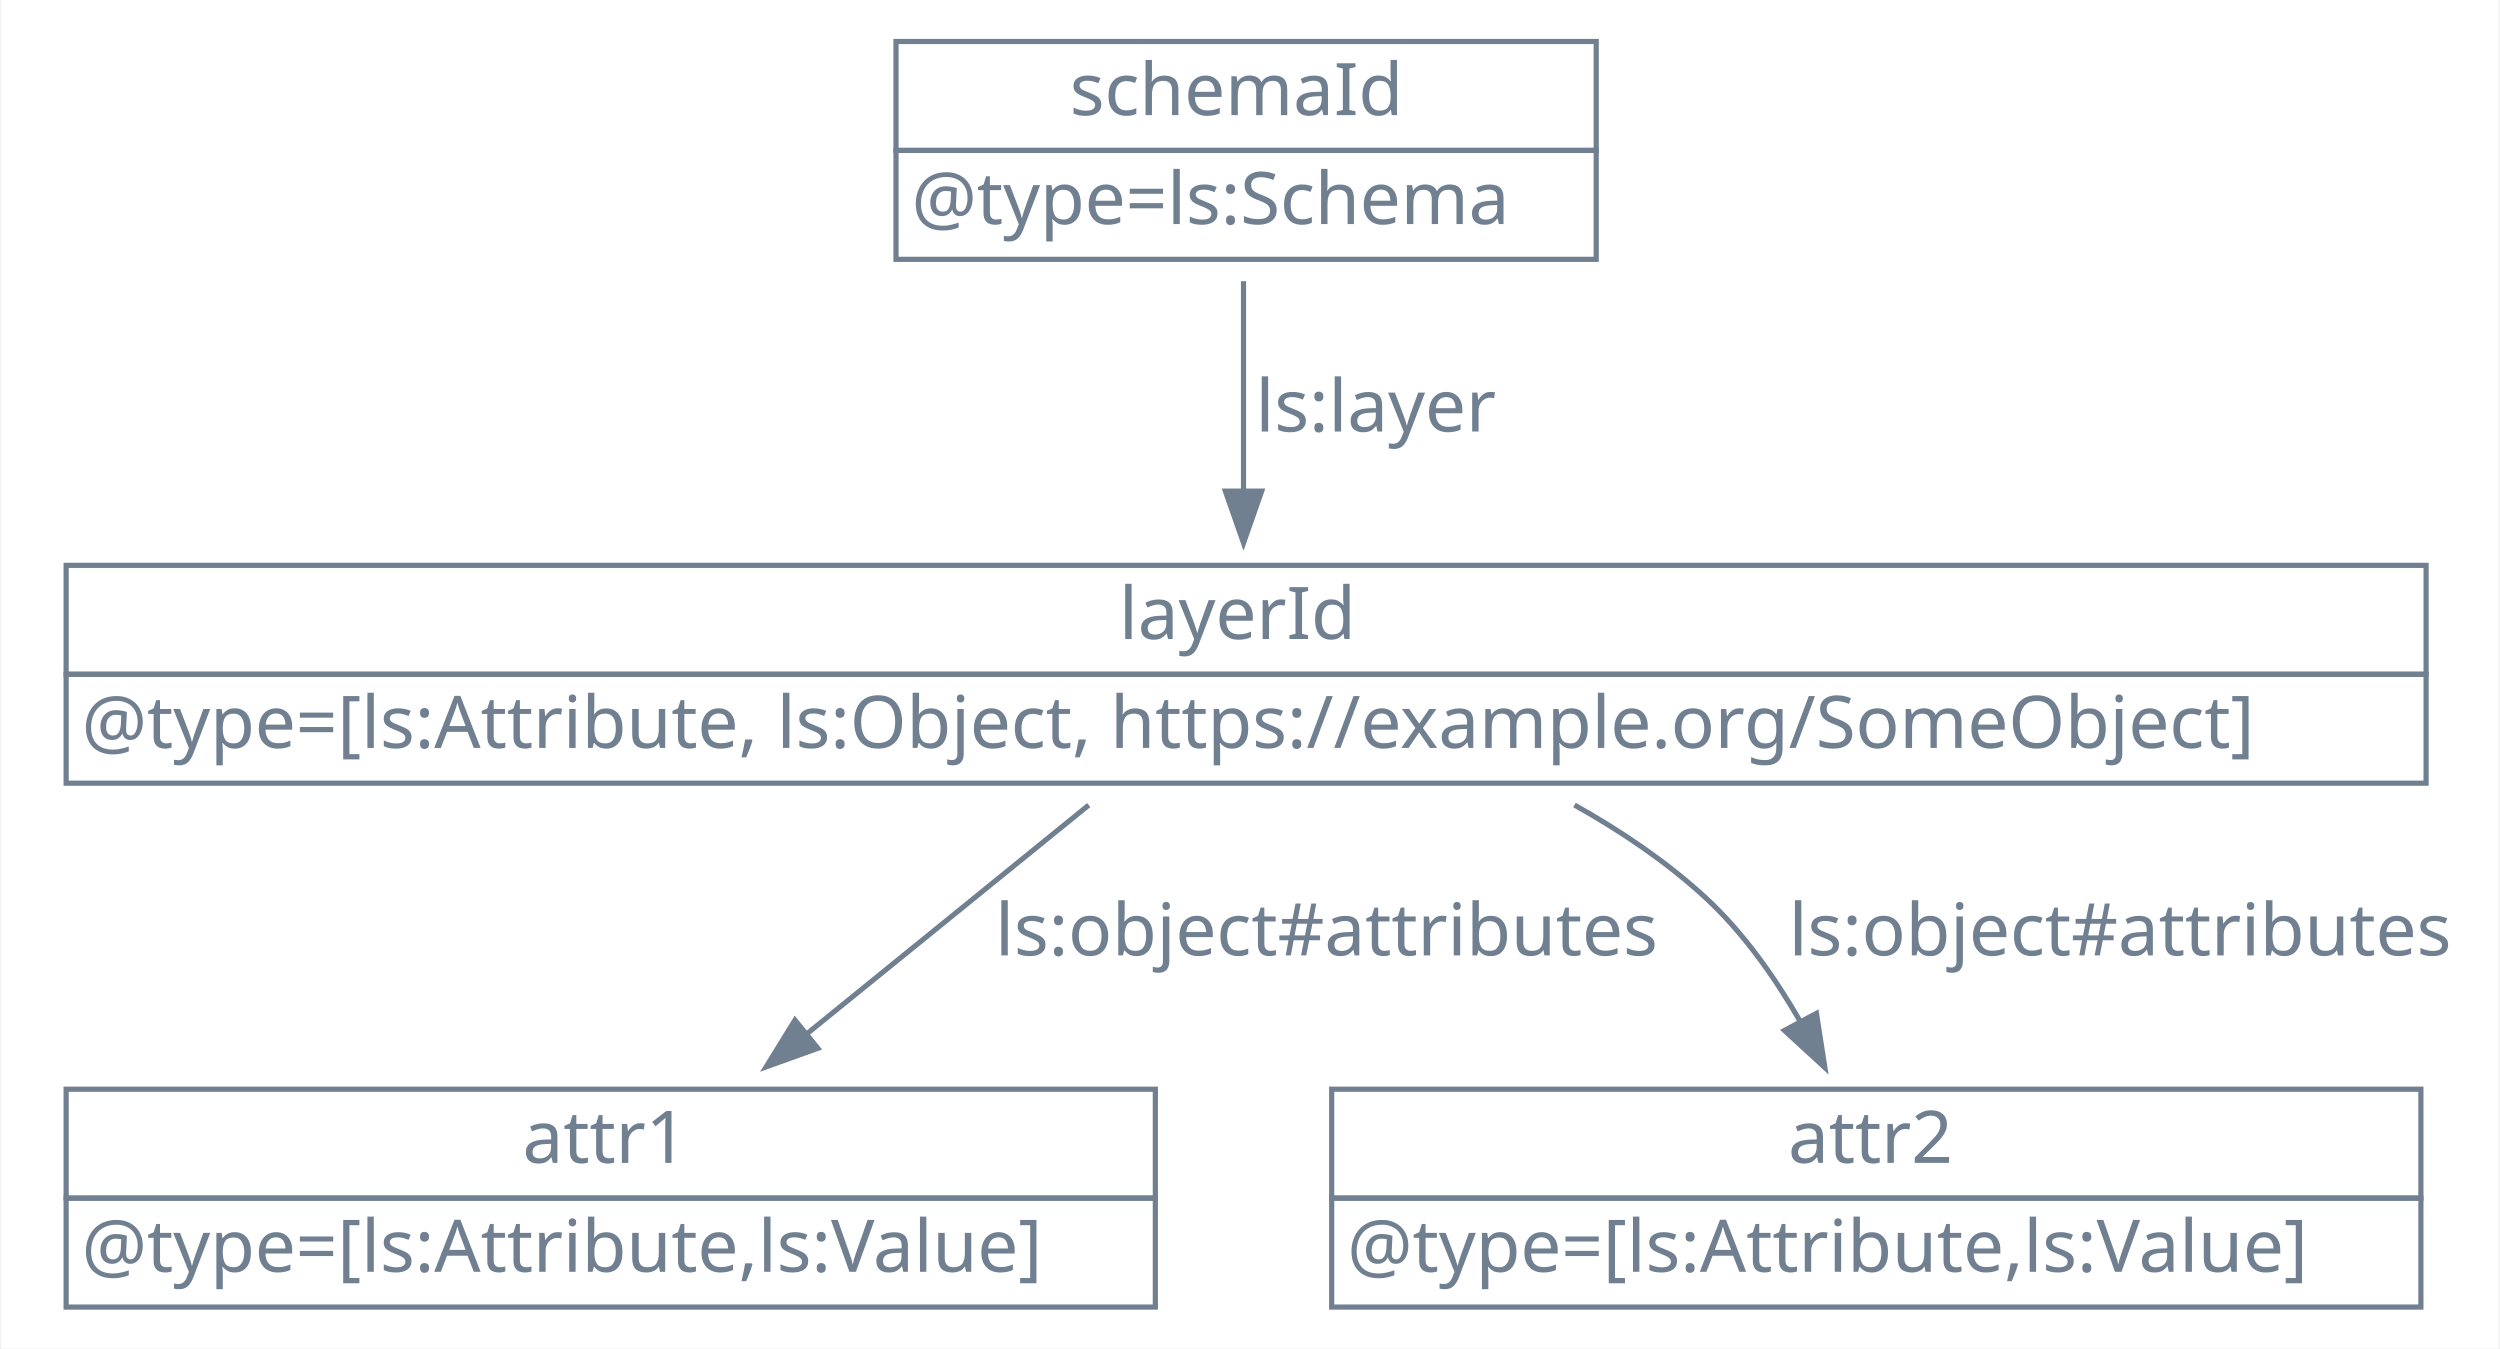
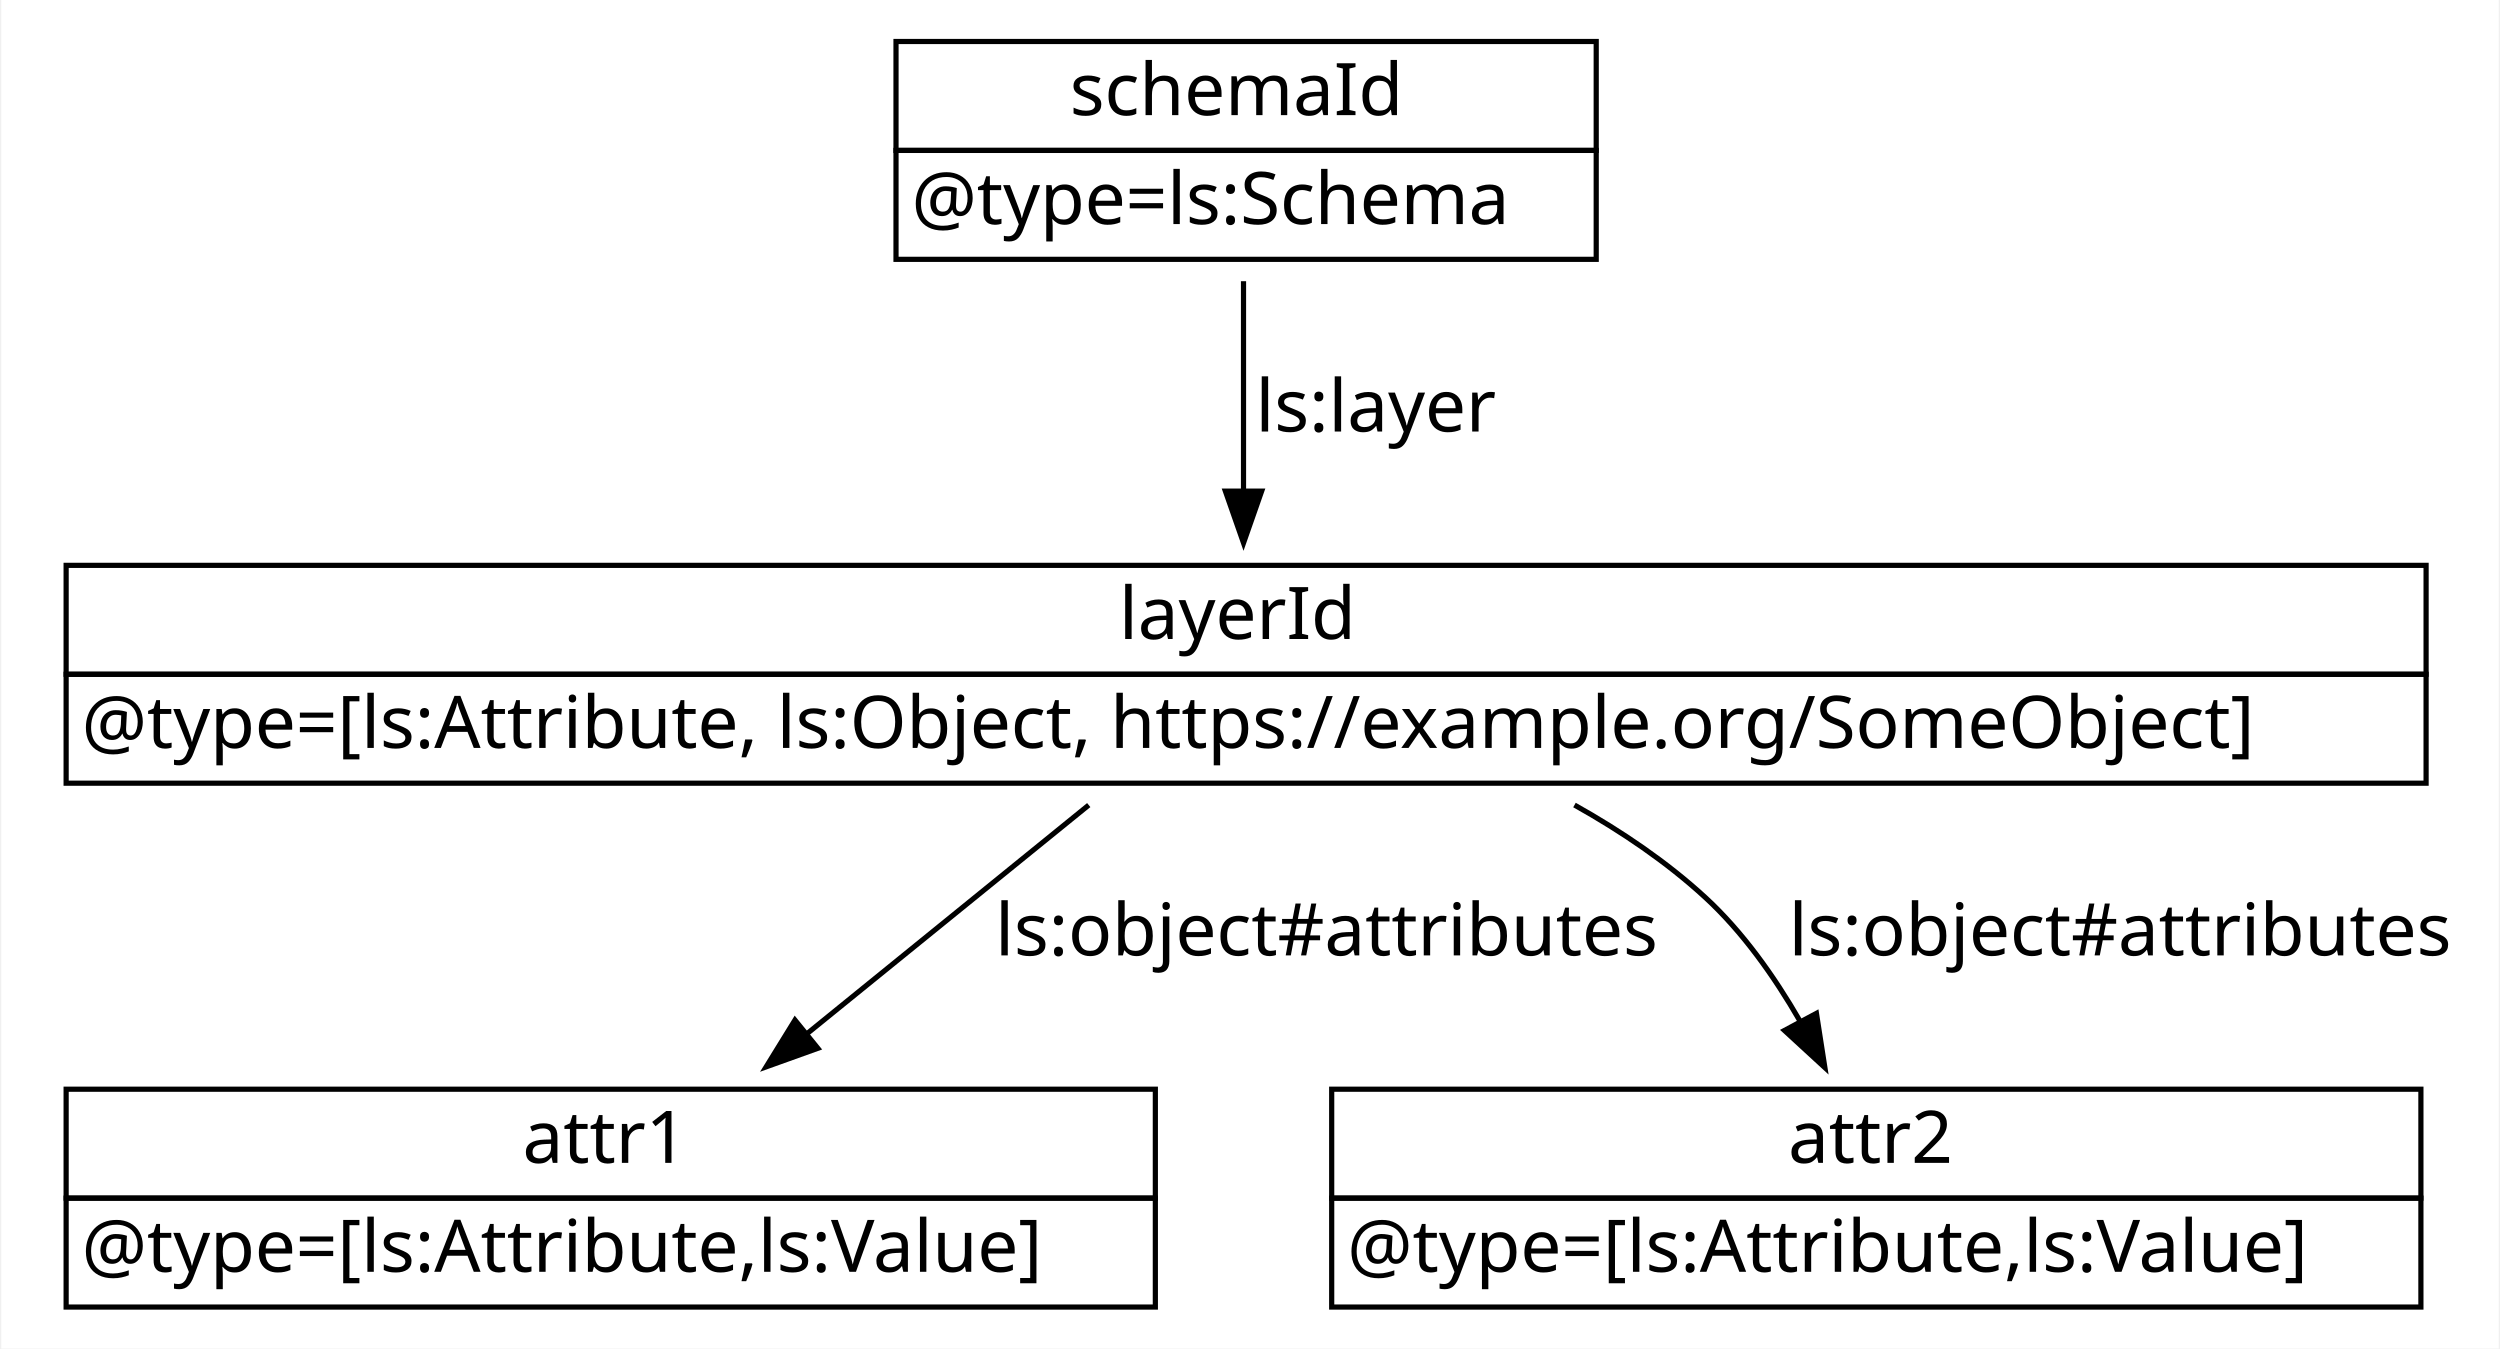
<svg xmlns="http://www.w3.org/2000/svg" width="482pt" height="260pt" viewBox="0.00 0.00 481.50 260.00">
  <g id="graph0" class="graph" transform="scale(1 1) rotate(0) translate(4 256)">
    <polygon fill="white" stroke="transparent" points="-4,4 -4,-256 477.5,-256 477.5,4 -4,4" />
    <g id="node1" class="node">
-       <polygon fill="none" stroke="slategray" points="168.5,-227 168.5,-248 303.5,-248 303.5,-227 168.5,-227" />
-       <text text-anchor="start" x="202" y="-233.8" font-family="Times-Roman" font-size="14.00" fill="slategray">schemaId</text>
-       <polygon fill="none" stroke="slategray" points="168.5,-206 168.5,-227 303.5,-227 303.5,-206 168.5,-206" />
-       <text text-anchor="start" x="171.5" y="-212.8" font-family="Times-Roman" font-size="14.00" fill="slategray">@type=ls:Schema</text>
+       <polygon fill="none" stroke="black" points="168.5,-227 168.5,-248 303.5,-248 303.5,-227 168.5,-227" />
+       <text text-anchor="start" x="202" y="-233.8" font-family="Times-Roman" font-size="14.00">schemaId</text>
+       <polygon fill="none" stroke="black" points="168.5,-206 168.5,-227 303.5,-227 303.5,-206 168.5,-206" />
+       <text text-anchor="start" x="171.5" y="-212.8" font-family="Times-Roman" font-size="14.00">@type=ls:Schema</text>
    </g>
    <g id="node2" class="node">
-       <polygon fill="none" stroke="slategray" points="8.5,-126 8.5,-147 463.5,-147 463.5,-126 8.5,-126" />
-       <text text-anchor="start" x="211.5" y="-132.8" font-family="Times-Roman" font-size="14.00" fill="slategray">layerId</text>
-       <polygon fill="none" stroke="slategray" points="8.5,-105 8.5,-126 463.5,-126 463.5,-105 8.5,-105" />
-       <text text-anchor="start" x="11.5" y="-111.8" font-family="Times-Roman" font-size="14.00" fill="slategray">@type=[ls:Attribute, ls:Object, https://example.org/SomeObject]</text>
+       <polygon fill="none" stroke="black" points="8.5,-126 8.5,-147 463.5,-147 463.5,-126 8.5,-126" />
+       <text text-anchor="start" x="211.5" y="-132.8" font-family="Times-Roman" font-size="14.00">layerId</text>
+       <polygon fill="none" stroke="black" points="8.5,-105 8.5,-126 463.5,-126 463.5,-105 8.5,-105" />
+       <text text-anchor="start" x="11.5" y="-111.8" font-family="Times-Roman" font-size="14.00">@type=[ls:Attribute, ls:Object, https://example.org/SomeObject]</text>
    </g>
    <g id="edge1" class="edge">
-       <path fill="none" stroke="slategray" d="M235.5,-201.78C235.5,-189.68 235.5,-174.81 235.5,-161.54" />
-       <polygon fill="slategray" stroke="slategray" points="239,-161.31 235.5,-151.31 232,-161.31 239,-161.31" />
-       <text text-anchor="middle" x="261" y="-172.8" font-family="Times-Roman" font-size="14.00" fill="slategray">ls:layer</text>
+       <path fill="none" stroke="black" d="M235.5,-201.78C235.5,-189.68 235.5,-174.81 235.5,-161.54" />
+       <polygon fill="black" stroke="black" points="239,-161.31 235.5,-151.31 232,-161.31 239,-161.31" />
+       <text text-anchor="middle" x="261" y="-172.8" font-family="Times-Roman" font-size="14.00">ls:layer</text>
    </g>
    <g id="node3" class="node">
-       <polygon fill="none" stroke="slategray" points="8.5,-25 8.5,-46 218.5,-46 218.5,-25 8.5,-25" />
-       <text text-anchor="start" x="96.5" y="-31.8" font-family="Times-Roman" font-size="14.00" fill="slategray">attr1</text>
-       <polygon fill="none" stroke="slategray" points="8.5,-4 8.5,-25 218.5,-25 218.5,-4 8.5,-4" />
-       <text text-anchor="start" x="11.5" y="-10.8" font-family="Times-Roman" font-size="14.00" fill="slategray">@type=[ls:Attribute,ls:Value]</text>
+       <polygon fill="none" stroke="black" points="8.5,-25 8.5,-46 218.5,-46 218.5,-25 8.5,-25" />
+       <text text-anchor="start" x="96.5" y="-31.8" font-family="Times-Roman" font-size="14.00">attr1</text>
+       <polygon fill="none" stroke="black" points="8.5,-4 8.5,-25 218.5,-25 218.5,-4 8.5,-4" />
+       <text text-anchor="start" x="11.5" y="-10.8" font-family="Times-Roman" font-size="14.00">@type=[ls:Attribute,ls:Value]</text>
    </g>
    <g id="edge2" class="edge">
-       <path fill="none" stroke="slategray" d="M205.66,-100.78C189.26,-87.48 168.76,-70.84 151.26,-56.64" />
-       <polygon fill="slategray" stroke="slategray" points="153.43,-53.89 143.46,-50.31 149.02,-59.33 153.43,-53.89" />
-       <text text-anchor="middle" x="251.5" y="-71.8" font-family="Times-Roman" font-size="14.00" fill="slategray">ls:object#attributes</text>
+       <path fill="none" stroke="black" d="M205.66,-100.78C189.26,-87.48 168.76,-70.84 151.26,-56.64" />
+       <polygon fill="black" stroke="black" points="153.43,-53.89 143.46,-50.31 149.02,-59.33 153.43,-53.89" />
+       <text text-anchor="middle" x="251.5" y="-71.8" font-family="Times-Roman" font-size="14.00">ls:object#attributes</text>
    </g>
    <g id="node4" class="node">
-       <polygon fill="none" stroke="slategray" points="252.5,-25 252.5,-46 462.5,-46 462.5,-25 252.5,-25" />
-       <text text-anchor="start" x="340.5" y="-31.8" font-family="Times-Roman" font-size="14.00" fill="slategray">attr2</text>
-       <polygon fill="none" stroke="slategray" points="252.5,-4 252.5,-25 462.5,-25 462.5,-4 252.5,-4" />
-       <text text-anchor="start" x="255.5" y="-10.8" font-family="Times-Roman" font-size="14.00" fill="slategray">@type=[ls:Attribute,ls:Value]</text>
+       <polygon fill="none" stroke="black" points="252.5,-25 252.5,-46 462.5,-46 462.5,-25 252.5,-25" />
+       <text text-anchor="start" x="340.5" y="-31.8" font-family="Times-Roman" font-size="14.00">attr2</text>
+       <polygon fill="none" stroke="black" points="252.5,-4 252.5,-25 462.5,-25 462.5,-4 252.5,-4" />
+       <text text-anchor="start" x="255.5" y="-10.8" font-family="Times-Roman" font-size="14.00">@type=[ls:Attribute,ls:Value]</text>
    </g>
    <g id="edge3" class="edge">
-       <path fill="none" stroke="slategray" d="M299.31,-100.79C308.35,-95.73 317.08,-89.82 324.5,-83 331.73,-76.35 337.83,-67.74 342.73,-59.24" />
-       <polygon fill="slategray" stroke="slategray" points="345.96,-60.63 347.59,-50.16 339.79,-57.33 345.96,-60.63" />
-       <text text-anchor="middle" x="404.5" y="-71.8" font-family="Times-Roman" font-size="14.00" fill="slategray">ls:object#attributes</text>
+       <path fill="none" stroke="black" d="M299.31,-100.79C308.35,-95.73 317.08,-89.82 324.5,-83 331.73,-76.35 337.83,-67.74 342.73,-59.24" />
+       <polygon fill="black" stroke="black" points="345.96,-60.63 347.59,-50.16 339.79,-57.33 345.96,-60.63" />
+       <text text-anchor="middle" x="404.5" y="-71.8" font-family="Times-Roman" font-size="14.00">ls:object#attributes</text>
    </g>
  </g>
</svg>
